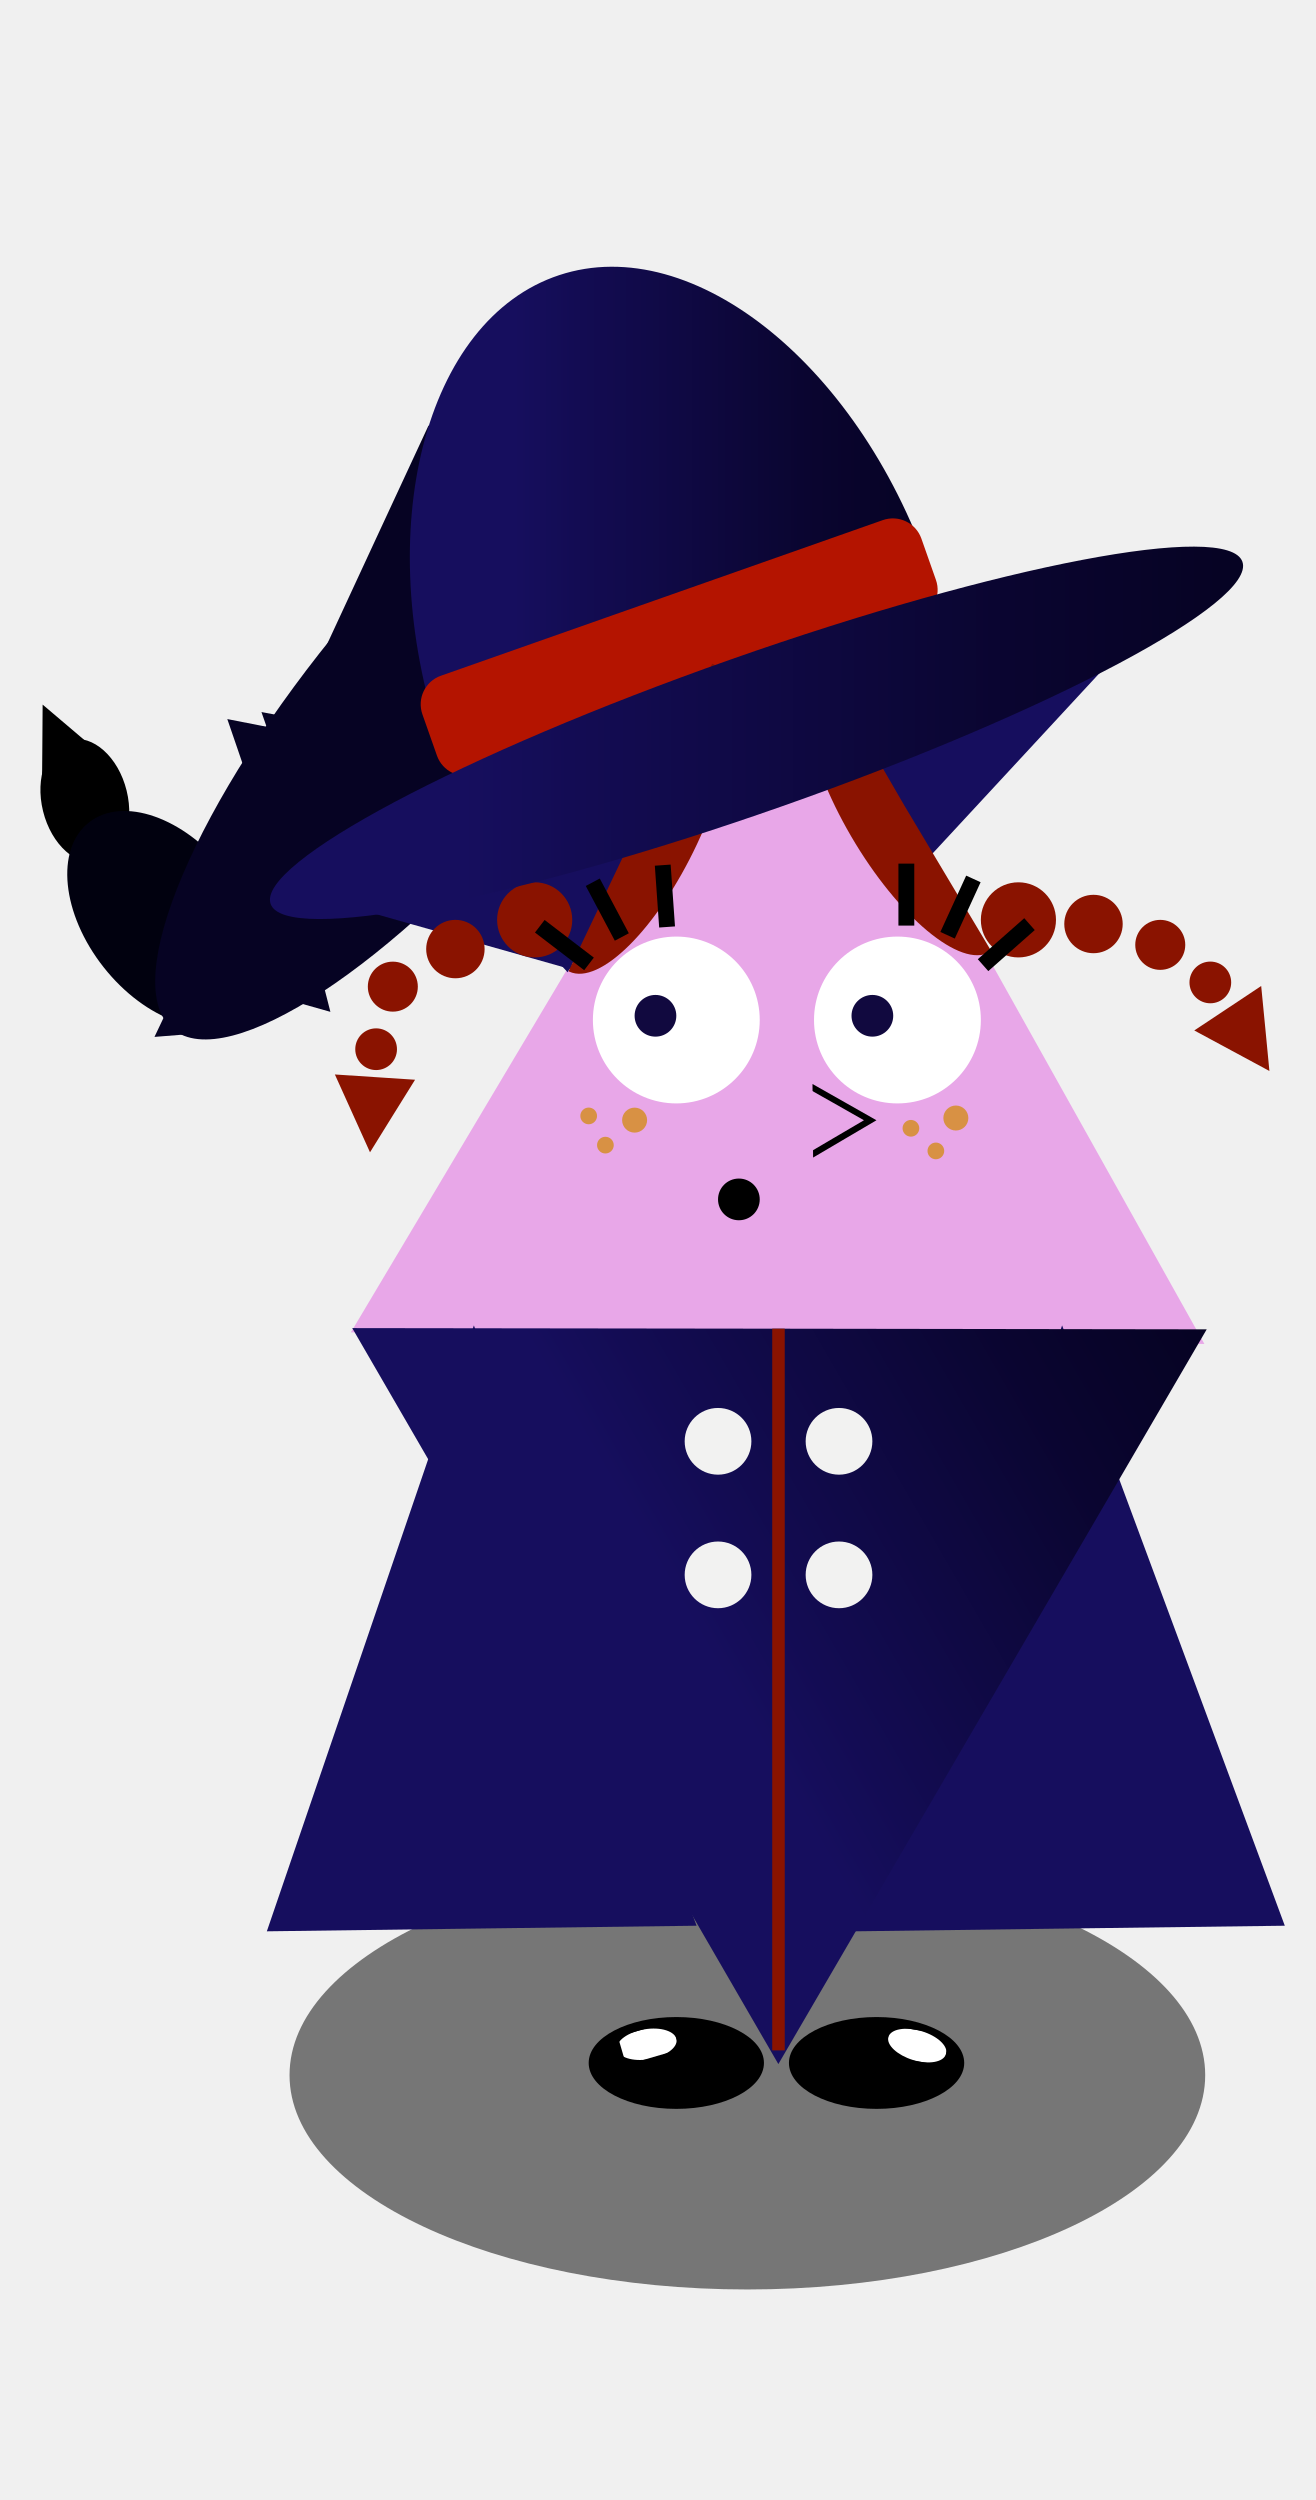
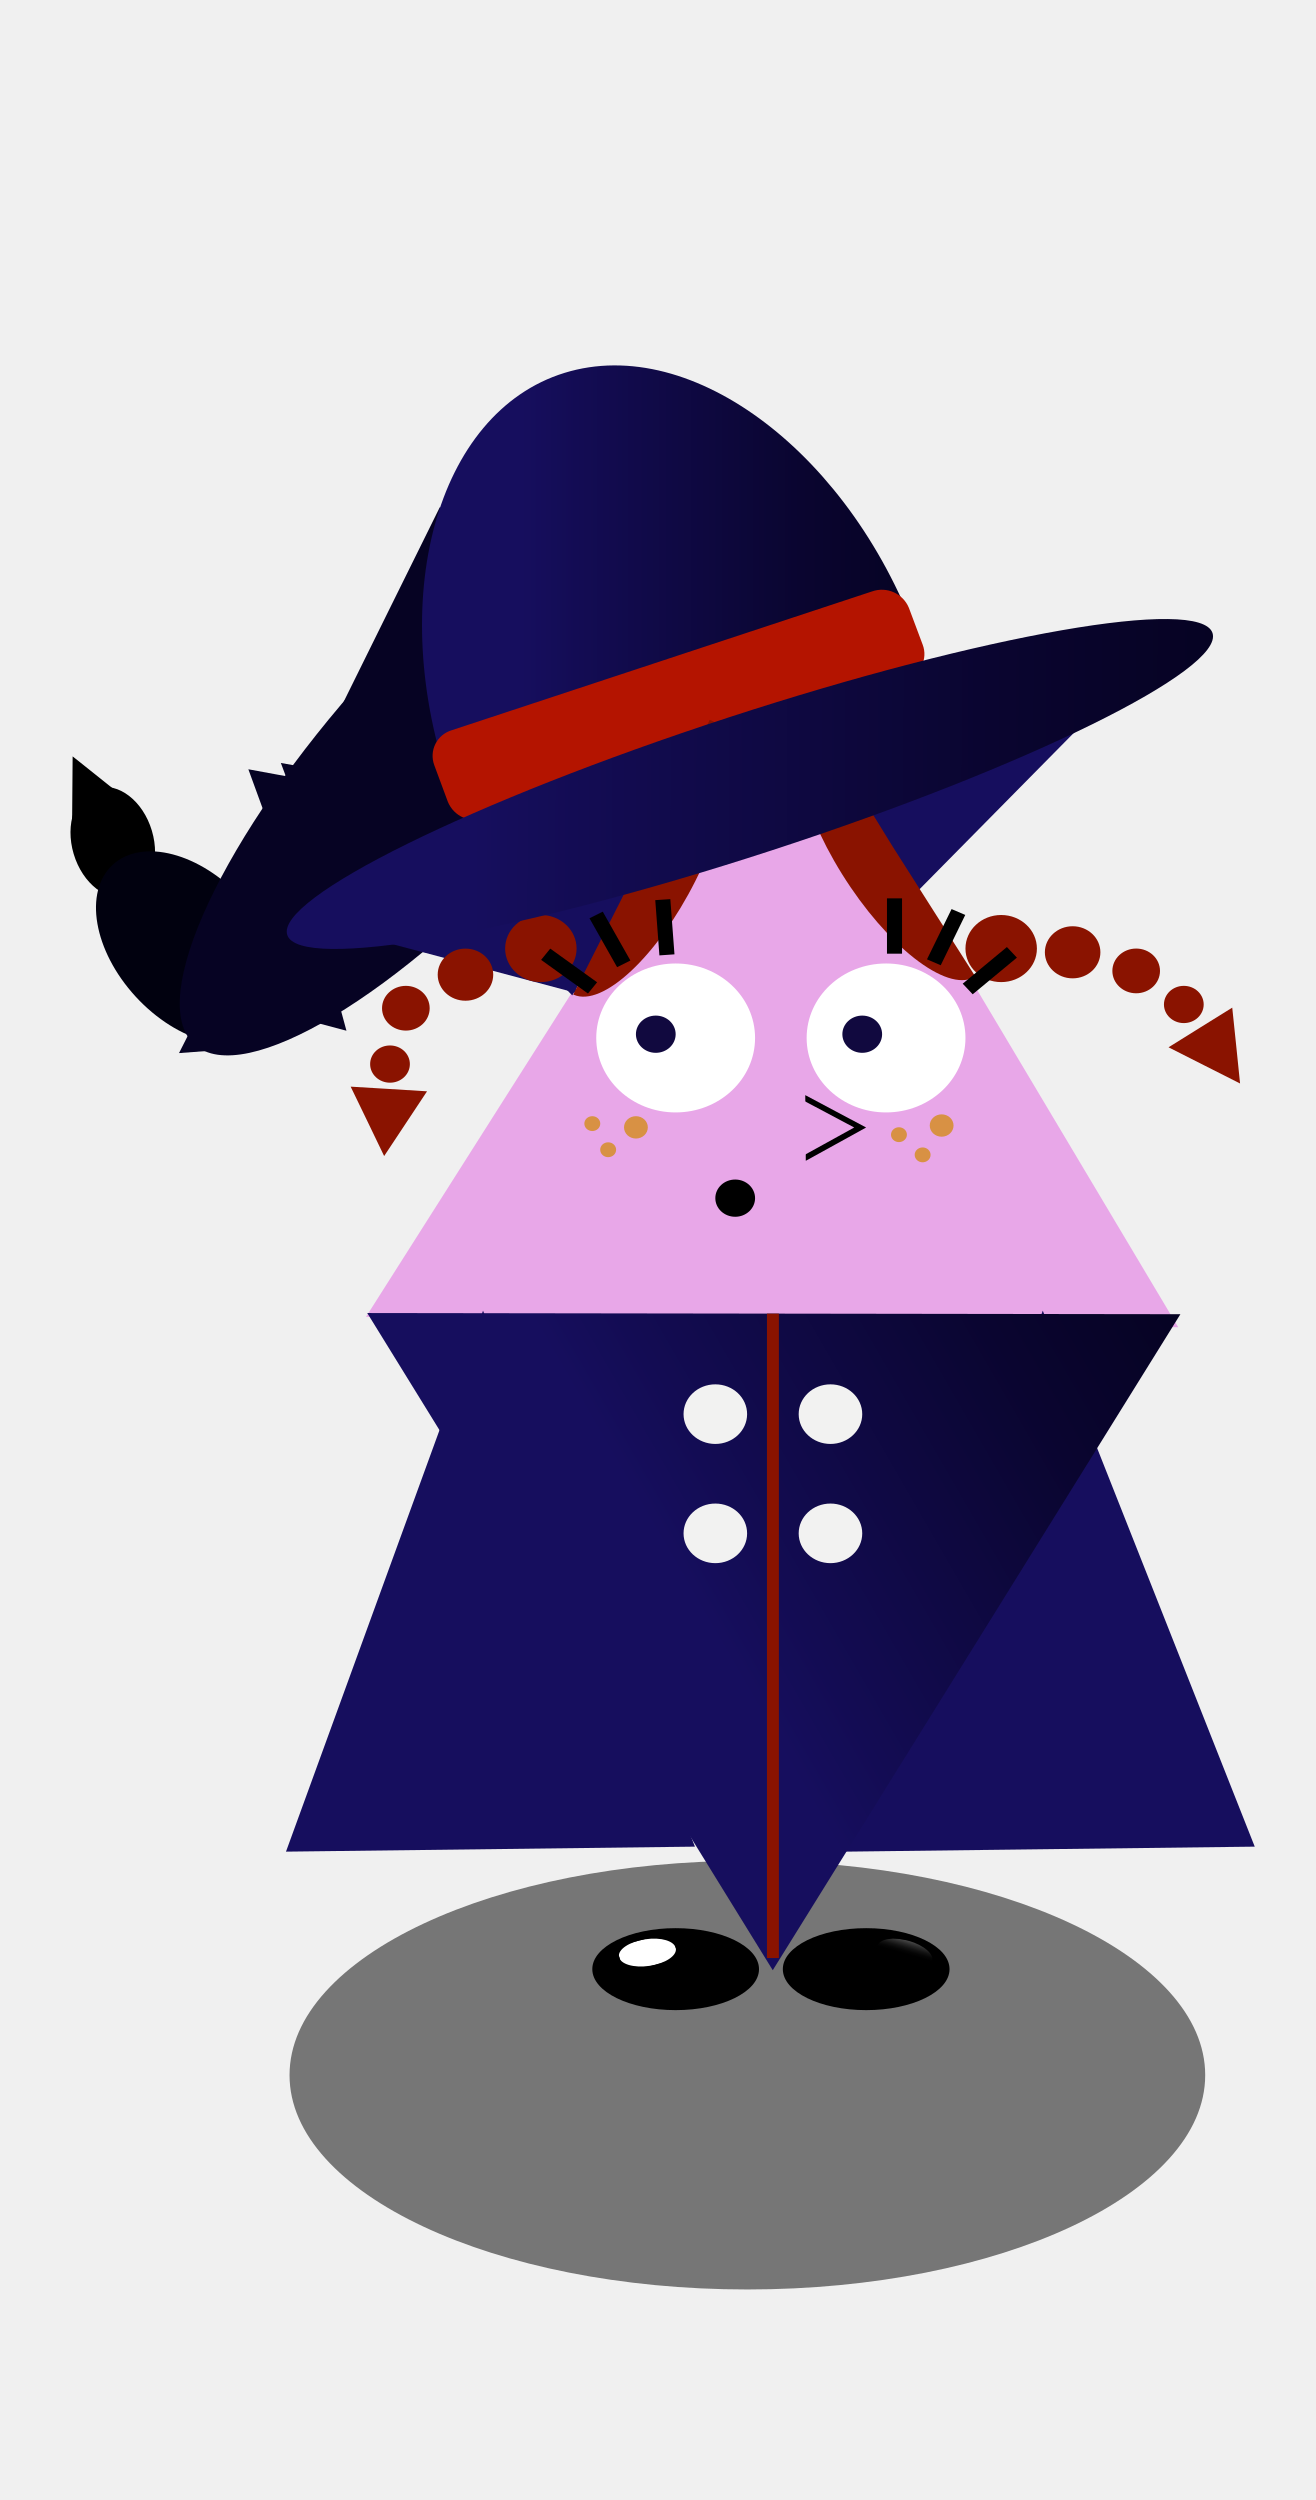
<svg xmlns="http://www.w3.org/2000/svg" xmlns:xlink="http://www.w3.org/1999/xlink" width="200" height="380" viewBox="0 0 200 380">
  <defs>
-     <style>.cls-1{fill:none;}.cls-2{isolation:isolate;}.cls-3{opacity:0.51;}.cls-4{fill:#e8a7e8;}.cls-5{fill:#8a1300;}.cls-6{fill:#060323;}.cls-7{fill:#fff;}.cls-8{fill:#160e5e;}.cls-9{fill:#01010f;}.cls-10{fill:url(#linear-gradient);}.cls-11{fill:#b41400;}.cls-12{fill:#11093f;}.cls-13{fill:url(#linear-gradient-2);}.cls-14{fill:#d89144;}.cls-15{fill:url(#linear-gradient-3);}.cls-16{clip-path:url(#clip-path);}.cls-17{clip-path:url(#clip-path-2);}.cls-18{mix-blend-mode:screen;}.cls-19{clip-path:url(#clip-path-5);}.cls-20{fill:url(#linear-gradient-4);}.cls-21{clip-path:url(#clip-path-6);}.cls-22{clip-path:url(#clip-path-10);}.cls-23{fill:url(#linear-gradient-5);}.cls-24{fill:#f2f2f1;}</style>
-     <linearGradient id="linear-gradient" x1="62.29" y1="77.19" x2="141.75" y2="77.19" gradientUnits="userSpaceOnUse">
+     <style>.cls-1{fill:none;}.cls-2{isolation:isolate;}.cls-3{opacity:0.51;}.cls-4{fill:#e8a7e8;}.cls-5{fill:#8a1300;}.cls-6{fill:#060323;}.cls-7{fill:#fff;}.cls-8{fill:#160e5e;}.cls-9{fill:#01010f;}.cls-10{fill:url(#linear-gradient);}.cls-11{fill:#b41400;}.cls-12{fill:#11093f;}.cls-13{fill:url(#linear-gradient-2);}.cls-14{fill:#d89144;}.cls-15{fill:url(#linear-gradient-3);}.cls-16{clip-path:url(#clip-path);}.cls-17{clip-path:url(#clip-path-2);}.cls-18{mix-blend-mode:screen;}.cls-19{clip-path:url(#clip-path-5);}.cls-20{fill:url(#linear-gradient-4);}.cls-21{clip-path:url(#clip-path-6);}.cls-22{clip-path:url(#clip-path-7);}.cls-23{clip-path:url(#clip-path-10);}.cls-24{fill:url(#linear-gradient-5);}.cls-25{fill:#f2f2f1;}</style>
+     <linearGradient id="linear-gradient" x1="64.15" y1="88.27" x2="139.77" y2="88.27" gradientUnits="userSpaceOnUse">
      <stop offset="0.2" stop-color="#160e5e" />
      <stop offset="0.32" stop-color="#130c53" />
      <stop offset="0.76" stop-color="#0a0530" />
      <stop offset="1" stop-color="#060323" />
    </linearGradient>
-     <linearGradient id="linear-gradient-2" x1="41.04" y1="111.39" x2="188.95" y2="111.39" gradientTransform="matrix(0.94, 0.33, -0.33, 0.94, 43.53, -31.87)" xlink:href="#linear-gradient" />
-     <linearGradient id="linear-gradient-3" x1="85.67" y1="257.95" x2="182.99" y2="201.76" xlink:href="#linear-gradient" />
+     <linearGradient id="linear-gradient-2" x1="43.92" y1="118.8" x2="184.69" y2="118.8" gradientTransform="translate(42.92 -29.8) rotate(18.24)" xlink:href="#linear-gradient" />
+     <linearGradient id="linear-gradient-3" x1="84.97" y1="250.49" x2="177.6" y2="197.01" xlink:href="#linear-gradient" />
    <clipPath id="clip-path">
-       <rect class="cls-1" x="93.76" y="308.4" width="9.11" height="4.68" transform="matrix(0.96, -0.28, 0.28, 0.96, -82.5, 39.57)" />
+       <polygon class="cls-1" points="93.65 295.91 101.97 293.65 103.21 297.67 94.88 299.93 93.65 295.91" />
    </clipPath>
    <clipPath id="clip-path-2">
-       <rect class="cls-1" x="93.76" y="308.4" width="9.11" height="4.68" transform="translate(-82.5 39.57) rotate(-16.14)" />
+       <polygon class="cls-1" points="94.88 299.93 103.21 297.67 101.97 293.65 93.65 295.91 94.88 299.93" />
    </clipPath>
    <clipPath id="clip-path-5">
-       <path class="cls-1" d="M102.83,310c.2,1.25-1.66,2.58-4.16,3s-4.68-.3-4.88-1.54,1.67-2.58,4.16-3,4.69.3,4.88,1.54" />
+       <path class="cls-1" d="M102.73,296.15c.19,1.11-1.58,2.3-4,2.66s-4.46-.27-4.65-1.38,1.59-2.3,4-2.66,4.45.27,4.64,1.38" />
    </clipPath>
-     <linearGradient id="linear-gradient-4" x1="-2609" y1="-255" x2="-2608" y2="-255" gradientTransform="matrix(0, 4.57, 4.5, 0, 1246.84, 12242.22)" gradientUnits="userSpaceOnUse">
+     <linearGradient id="linear-gradient-4" x1="-2609" y1="-255" x2="-2608" y2="-255" gradientTransform="matrix(0.68, 4.03, 4.23, -0.63, 2955.58, 10657.98)" gradientUnits="userSpaceOnUse">
      <stop offset="0" stop-color="#fff" />
      <stop offset="0.07" stop-color="#dfdfdf" />
      <stop offset="0.22" stop-color="#a5a5a5" />
      <stop offset="0.36" stop-color="#727272" />
      <stop offset="0.5" stop-color="#494949" />
      <stop offset="0.64" stop-color="#292929" />
      <stop offset="0.77" stop-color="#121212" />
      <stop offset="0.89" stop-color="#050505" />
      <stop offset="1" />
    </linearGradient>
    <clipPath id="clip-path-6">
-       <rect class="cls-1" x="137.05" y="306.38" width="4.68" height="9.11" transform="translate(-190.51 396.24) rotate(-80.35)" />
+       <polygon class="cls-1" points="133.62 294.22 142.16 295.58 141.41 299.7 132.87 298.34 133.62 294.22" />
+     </clipPath>
+     <clipPath id="clip-path-7">
+       <polygon class="cls-1" points="132.87 298.34 141.41 299.7 142.16 295.58 133.62 294.22 132.87 298.34" />
    </clipPath>
    <clipPath id="clip-path-10">
-       <path class="cls-1" d="M143.77,312.25c-.36,1.21-2.62,1.6-5,.87s-4.09-2.3-3.73-3.51,2.62-1.6,5.05-.87,4.09,2.3,3.72,3.51" />
+       <path class="cls-1" d="M141.69,298.14c-.35,1.08-2.5,1.43-4.8.78s-3.89-2.06-3.55-3.14,2.5-1.43,4.8-.77,3.9,2.05,3.55,3.13" />
    </clipPath>
-     <linearGradient id="linear-gradient-5" x1="-2609" y1="-255" x2="-2608" y2="-255" gradientTransform="matrix(-4.57, 0, 0, 4.5, -11792.09, 1459.46)" xlink:href="#linear-gradient-4" />
+     <linearGradient id="linear-gradient-5" x1="-2609" y1="-255" x2="-2608" y2="-255" gradientTransform="matrix(-1.26, 3.91, 4.1, 1.16, -2093.92, 10792.54)" xlink:href="#linear-gradient-4" />
  </defs>
  <g class="cls-2">
    <g id="Layer_1" data-name="Layer 1">
      <ellipse class="cls-3" cx="113.6" cy="315.42" rx="69.59" ry="32.58" />
-       <polygon class="cls-4" points="183.07 204.28 118.2 203.4 53.33 202.52 86.53 146.78 119.73 91.05 151.4 147.66 183.07 204.28" />
-       <ellipse cx="12.9" cy="121.73" rx="6.54" ry="9.56" transform="translate(-28.79 6.64) rotate(-13.86)" />
-       <polygon points="17.21 116.22 11.79 118.7 6.37 121.18 6.43 114.14 6.48 107.1 11.85 111.66 17.21 116.22" />
-       <circle class="cls-5" cx="154.8" cy="139.82" r="5.71" />
-       <polygon class="cls-6" points="99.05 82.15 74.06 90.72 49.08 99.29 57.1 81.99 65.13 64.69 82.09 73.42 99.05 82.15" />
-       <circle class="cls-7" cx="102.8" cy="155.04" r="12.68" />
-       <circle class="cls-7" cx="136.41" cy="155.04" r="12.68" />
-       <polygon class="cls-8" points="141.24 130.28 135.46 121.59 129.67 112.9 150.57 105.25 171.48 97.61 156.36 113.95 141.24 130.28" />
-       <polygon class="cls-8" points="96.16 129.91 91.22 138.85 86.28 147.79 75.44 135.97 64.59 124.14 80.37 127.03 96.16 129.91" />
-       <ellipse class="cls-9" cx="25.06" cy="139.66" rx="11.87" ry="18.66" transform="translate(-81.09 45.52) rotate(-38.26)" />
-       <ellipse class="cls-6" cx="67.74" cy="106.74" rx="64.74" ry="19.6" transform="translate(-57.6 90.3) rotate(-50.13)" />
-       <path class="cls-10" d="M104.34,100.34l-37,13.51c-.14-.39-.27-.79-.4-1.18C56.34,80.57,64.52,48.59,85,41.82S131.17,55.9,141.75,88Z" />
-       <rect class="cls-11" x="63.03" y="90.43" width="80.41" height="15.85" rx="4.6" transform="translate(-26.81 39.88) rotate(-19.4)" />
-       <polygon class="cls-6" points="44.16 111.18 40.94 114.87 37.72 118.56 36.14 113.93 34.55 109.3 39.36 110.24 44.16 111.18" />
-       <polygon class="cls-6" points="40.8 151.15 44.3 147.73 47.8 144.31 49.01 149.06 50.22 153.8 45.51 152.47 40.8 151.15" />
-       <polygon class="cls-6" points="42.97 117.47 41.35 112.85 39.74 108.23 44.55 109.14 49.36 110.05 46.16 113.76 42.97 117.47" />
-       <polygon class="cls-6" points="27.68 148.77 30.46 152.8 33.23 156.83 28.36 157.22 23.48 157.61 25.58 153.19 27.68 148.77" />
-       <polygon class="cls-8" points="88.41 133.6 87.63 140.47 86.85 147.35 66.31 141.54 45.76 135.72 67.09 134.66 88.41 133.6" />
-       <circle class="cls-12" cx="99.63" cy="154.4" r="3.17" />
-       <circle class="cls-12" cx="132.6" cy="154.4" r="3.17" />
-       <path class="cls-5" d="M137.45,122.42l13.22,22.15-.21.14c-4.43,2.58-13.94-5.35-21.08-17.58s-9.37-24.41-4.95-27l.1,0Z" />
-       <rect x="151.77" y="138.87" width="2.41" height="9.42" transform="translate(146.6 353.29) rotate(-131.45)" />
-       <rect x="144.8" y="133.16" width="2.41" height="9.42" transform="translate(221.29 324.04) rotate(-155.38)" />
-       <rect x="136.55" y="131.26" width="2.41" height="9.42" transform="translate(275.52 271.95) rotate(180)" />
-       <path class="cls-5" d="M97.5,124.33l10.74-23.45a1.57,1.57,0,0,1,.23.09c4.64,2.18,3.5,14.52-2.52,27.33s-14.79,21.56-19.43,19.38l-.1-.05Z" />
-       <polygon points="123.5 164.77 128.36 167.52 133.22 170.28 128.41 173.11 123.59 175.95 123.54 170.36 123.5 164.77" />
-       <polygon class="cls-4" points="121.59 164.77 126.46 167.52 131.32 170.28 126.5 173.11 121.68 175.95 121.64 170.36 121.59 164.77" />
-       <circle cx="112.31" cy="182.31" r="3.17" />
-       <circle class="cls-5" cx="166.21" cy="140.45" r="4.44" />
-       <circle class="cls-5" cx="176.36" cy="143.62" r="3.8" />
-       <circle class="cls-5" cx="183.97" cy="149.33" r="3.17" />
-       <polygon class="cls-5" points="181.53 156.63 186.62 153.25 191.7 149.87 192.33 156.33 192.95 162.79 187.24 159.71 181.53 156.63" />
-       <circle class="cls-5" cx="81.27" cy="139.82" r="5.71" />
-       <circle class="cls-5" cx="69.22" cy="144.26" r="4.44" />
-       <circle class="cls-5" cx="59.71" cy="149.97" r="3.8" />
-       <circle class="cls-5" cx="57.17" cy="159.48" r="3.17" />
-       <rect x="99.87" y="131.48" width="2.41" height="9.42" transform="translate(211.44 264.97) rotate(175.98)" />
-       <rect x="91.1" y="133.55" width="2.41" height="9.42" transform="translate(238.65 217.13) rotate(152.05)" />
-       <rect x="84.58" y="138.94" width="2.41" height="9.42" transform="translate(252 162.84) rotate(127.43)" />
-       <polygon class="cls-5" points="50.9 163.32 56.99 163.72 63.09 164.12 59.66 169.63 56.24 175.15 53.57 169.23 50.9 163.32" />
-       <ellipse class="cls-13" cx="114.99" cy="111.39" rx="78.3" ry="11.82" transform="translate(-30.47 44.52) rotate(-19.4)" />
-       <circle class="cls-14" cx="96.46" cy="170.26" r="1.9" />
-       <circle class="cls-14" cx="89.48" cy="169.62" r="1.27" />
-       <circle class="cls-14" cx="92.02" cy="174.06" r="1.27" />
-       <circle class="cls-14" cx="145.29" cy="169.94" r="1.9" />
-       <circle class="cls-14" cx="138.46" cy="171.5" r="1.27" />
-       <circle class="cls-14" cx="142.25" cy="174.94" r="1.27" />
-       <polygon class="cls-8" points="105.88 292.71 73.22 293.13 40.56 293.56 56.3 247.51 72.03 201.46 88.95 247.08 105.88 292.71" />
-       <polygon class="cls-8" points="195.29 292.71 162.63 293.13 129.97 293.56 145.71 247.51 161.44 201.46 178.37 247.08 195.29 292.71" />
-       <polygon class="cls-15" points="53.54 201.87 118.48 201.96 183.42 202.06 150.86 257.9 118.31 313.74 85.93 257.8 53.54 201.87" />
-       <ellipse cx="133.24" cy="313.57" rx="13.32" ry="6.98" />
-       <ellipse cx="102.8" cy="313.57" rx="13.32" ry="6.98" />
+       <polygon class="cls-4" points="179.09 201.74 117.36 200.95 55.63 200.16 87.22 150.4 118.81 100.64 148.95 151.19 179.09 201.74" />
+       <ellipse cx="17.15" cy="128.03" rx="6.2" ry="8.58" transform="translate(-35.87 10.24) rotate(-16.6)" />
+       <polygon points="21.24 123.11 16.09 125.33 10.94 127.54 10.99 121.25 11.04 114.97 16.14 119.04 21.24 123.11" />
+       <ellipse class="cls-5" cx="152.18" cy="144.18" rx="5.43" ry="5.1" />
+       <polygon class="cls-6" points="99.13 92.69 75.35 100.34 51.58 108 59.21 92.55 66.85 77.1 82.99 84.9 99.13 92.69" />
+       <ellipse class="cls-7" cx="102.7" cy="157.77" rx="12.07" ry="11.32" />
+       <ellipse class="cls-7" cx="134.68" cy="157.77" rx="12.07" ry="11.32" />
+       <polygon class="cls-8" points="139.28 135.66 133.78 127.9 128.27 120.14 148.16 113.32 168.06 106.5 153.67 121.08 139.28 135.66" />
+       <polygon class="cls-8" points="96.38 135.33 91.68 143.32 86.98 151.3 76.66 140.74 66.34 130.19 81.36 132.76 96.38 135.33" />
+       <ellipse class="cls-9" cx="28.72" cy="144.04" rx="11" ry="17.11" transform="translate(-89.86 57.37) rotate(-42.56)" />
+       <ellipse class="cls-6" cx="69.34" cy="114.65" rx="59.41" ry="18.15" transform="translate(-62.23 89.35) rotate(-47.95)" />
+       <path class="cls-10" d="M104.16,108.93,68.93,121l-.37-1C58.48,91.28,66.27,62.72,85.8,56.68s43.89,12.57,54,41.24Z" />
+       <path class="cls-11" d="M137.58,103.28,73.66,124.4a4.46,4.46,0,0,1-5.58-2.51L66,116.28A4.06,4.06,0,0,1,68.65,111l63.92-21.11a4.45,4.45,0,0,1,5.58,2.5l2.1,5.61A4,4,0,0,1,137.58,103.28Z" />
+       <polygon class="cls-6" points="46.9 118.61 43.83 121.91 40.77 125.2 39.26 121.07 37.75 116.93 42.32 117.77 46.9 118.61" />
+       <polygon class="cls-6" points="43.69 154.3 47.03 151.25 50.36 148.19 51.51 152.43 52.66 156.67 48.18 155.48 43.69 154.3" />
+       <polygon class="cls-6" points="45.76 124.23 44.23 120.1 42.69 115.97 47.27 116.79 51.84 117.61 48.8 120.92 45.76 124.23" />
+       <polygon class="cls-6" points="31.21 152.17 33.86 155.77 36.5 159.37 31.86 159.72 27.21 160.07 29.21 156.12 31.21 152.17" />
+       <polygon class="cls-8" points="89.01 138.63 88.27 144.77 87.52 150.91 67.97 145.72 48.42 140.53 68.71 139.58 89.01 138.63" />
+       <ellipse class="cls-12" cx="99.68" cy="157.2" rx="3.02" ry="2.83" />
+       <ellipse class="cls-12" cx="131.06" cy="157.2" rx="3.02" ry="2.83" />
+       <path class="cls-5" d="M135.67,128.65l12.58,19.78-.2.12c-4.21,2.3-13.26-4.78-20.06-15.69s-8.91-21.8-4.7-24.1l.09-.05Z" />
+       <polygon points="146.33 149.52 147.85 151.13 154.57 145.56 153.05 143.95 146.33 149.52" />
+       <polygon points="140.9 145.82 142.99 146.72 146.72 139.07 144.64 138.18 140.9 145.82" />
+       <rect x="134.82" y="136.54" width="2.29" height="8.41" transform="translate(271.93 281.5) rotate(180)" />
+       <path class="cls-5" d="M97.65,130.35l10.23-20.94.22.09c4.41,1.94,3.33,13-2.4,24.4s-14.08,19.25-18.49,17.3l-.09,0Z" />
+       <polygon points="122.4 166.46 127.02 168.92 131.65 171.38 127.07 173.91 122.48 176.44 122.44 171.45 122.4 166.46" />
+       <polygon class="cls-4" points="120.58 166.46 125.21 168.92 129.84 171.38 125.26 173.91 120.67 176.44 120.63 171.45 120.58 166.46" />
+       <ellipse cx="111.75" cy="182.12" rx="3.02" ry="2.83" />
+       <ellipse class="cls-5" cx="163.04" cy="144.75" rx="4.22" ry="3.96" />
+       <ellipse class="cls-5" cx="172.7" cy="147.58" rx="3.62" ry="3.4" />
+       <ellipse class="cls-5" cx="179.94" cy="152.68" rx="3.02" ry="2.83" />
+       <polygon class="cls-5" points="177.62 159.19 182.46 156.17 187.3 153.16 187.9 158.92 188.49 164.69 183.05 161.94 177.62 159.19" />
+       <ellipse class="cls-5" cx="82.21" cy="144.18" rx="5.43" ry="5.1" />
+       <ellipse class="cls-5" cx="70.75" cy="148.15" rx="4.22" ry="3.96" />
+       <ellipse class="cls-5" cx="61.69" cy="153.25" rx="3.62" ry="3.4" />
+       <ellipse class="cls-5" cx="59.28" cy="161.74" rx="3.02" ry="2.83" />
+       <polygon points="100.23 145.22 102.52 145.06 101.89 136.67 99.6 136.82 100.23 145.22" />
+       <polygon points="93.8 147.01 95.82 146 91.62 138.57 89.6 139.58 93.8 147.01" />
+       <polygon points="89.37 151.02 90.76 149.31 83.64 144.19 82.25 145.9 89.37 151.02" />
+       <polygon class="cls-5" points="53.3 165.17 59.11 165.52 64.91 165.88 61.65 170.8 58.39 175.72 55.85 170.44 53.3 165.17" />
+       <ellipse class="cls-13" cx="114.3" cy="118.8" rx="74.02" ry="10.63" transform="matrix(0.95, -0.31, 0.31, 0.95, -31.43, 41.74)" />
+       <ellipse class="cls-14" cx="96.66" cy="171.36" rx="1.81" ry="1.7" />
+       <ellipse class="cls-14" cx="90.03" cy="170.79" rx="1.21" ry="1.13" />
+       <ellipse class="cls-14" cx="92.44" cy="174.76" rx="1.21" ry="1.13" />
+       <ellipse class="cls-14" cx="143.13" cy="171.08" rx="1.81" ry="1.7" />
+       <ellipse class="cls-14" cx="136.64" cy="172.47" rx="1.21" ry="1.13" />
+       <ellipse class="cls-14" cx="140.24" cy="175.54" rx="1.21" ry="1.13" />
+       <polygon class="cls-8" points="105.63 280.69 74.55 281.07 43.47 281.45 58.44 240.33 73.42 199.22 89.52 239.95 105.63 280.69" />
+       <polygon class="cls-8" points="190.72 280.69 159.64 281.07 128.56 281.45 143.53 240.33 158.5 199.22 174.61 239.95 190.72 280.69" />
+       <polygon class="cls-15" points="55.82 199.58 117.62 199.67 179.42 199.76 148.44 249.61 117.46 299.47 86.64 249.53 55.82 199.58" />
+       <ellipse cx="131.66" cy="299.31" rx="12.67" ry="6.23" />
+       <ellipse cx="102.7" cy="299.31" rx="12.67" ry="6.23" />
      <g id="shiny">
        <g class="cls-16">
          <g class="cls-17">
-             <g class="cls-17">
+             <g class="cls-16">
              <g class="cls-18">
                <g class="cls-17">
                  <g class="cls-19">
-                     <rect class="cls-20" x="93.33" y="307.59" width="9.97" height="6.29" transform="translate(-47.44 19.22) rotate(-9.01)" />
+                     <polygon class="cls-20" points="102.64 293.32 103.58 298.87 94.21 300.26 93.27 294.71 102.64 293.32" />
                  </g>
                </g>
              </g>
            </g>
          </g>
        </g>
      </g>
      <g id="shiny-2" data-name="shiny">
        <g class="cls-21">
-           <g class="cls-21">
+           <g class="cls-22">
            <g class="cls-21">
              <g class="cls-18">
-                 <g class="cls-21">
-                   <g class="cls-22">
-                     <rect class="cls-23" x="136.24" y="305.95" width="6.29" height="9.97" transform="translate(-198.55 354.62) rotate(-73.22)" />
+                 <g class="cls-22">
+                   <g class="cls-23">
+                     <polygon class="cls-24" points="142.92 295.56 141.19 300.94 132.11 298.37 133.84 292.99 142.92 295.56" />
                  </g>
                </g>
              </g>
            </g>
          </g>
        </g>
      </g>
-       <rect class="cls-5" x="117.38" y="201.96" width="1.9" height="109.7" />
-       <circle class="cls-24" cx="127.53" cy="239.38" r="5.07" />
-       <circle class="cls-24" cx="127.53" cy="219.08" r="5.07" />
-       <circle class="cls-24" cx="109.14" cy="219.08" r="5.07" />
-       <circle class="cls-24" cx="109.14" cy="239.38" r="5.07" />
+       <rect class="cls-5" x="116.58" y="199.67" width="1.81" height="97.95" />
+       <ellipse class="cls-25" cx="126.23" cy="233.07" rx="4.83" ry="4.53" />
+       <ellipse class="cls-25" cx="126.23" cy="214.95" rx="4.83" ry="4.53" />
+       <ellipse class="cls-25" cx="108.73" cy="214.95" rx="4.83" ry="4.53" />
+       <ellipse class="cls-25" cx="108.73" cy="233.07" rx="4.83" ry="4.53" />
    </g>
  </g>
</svg>
